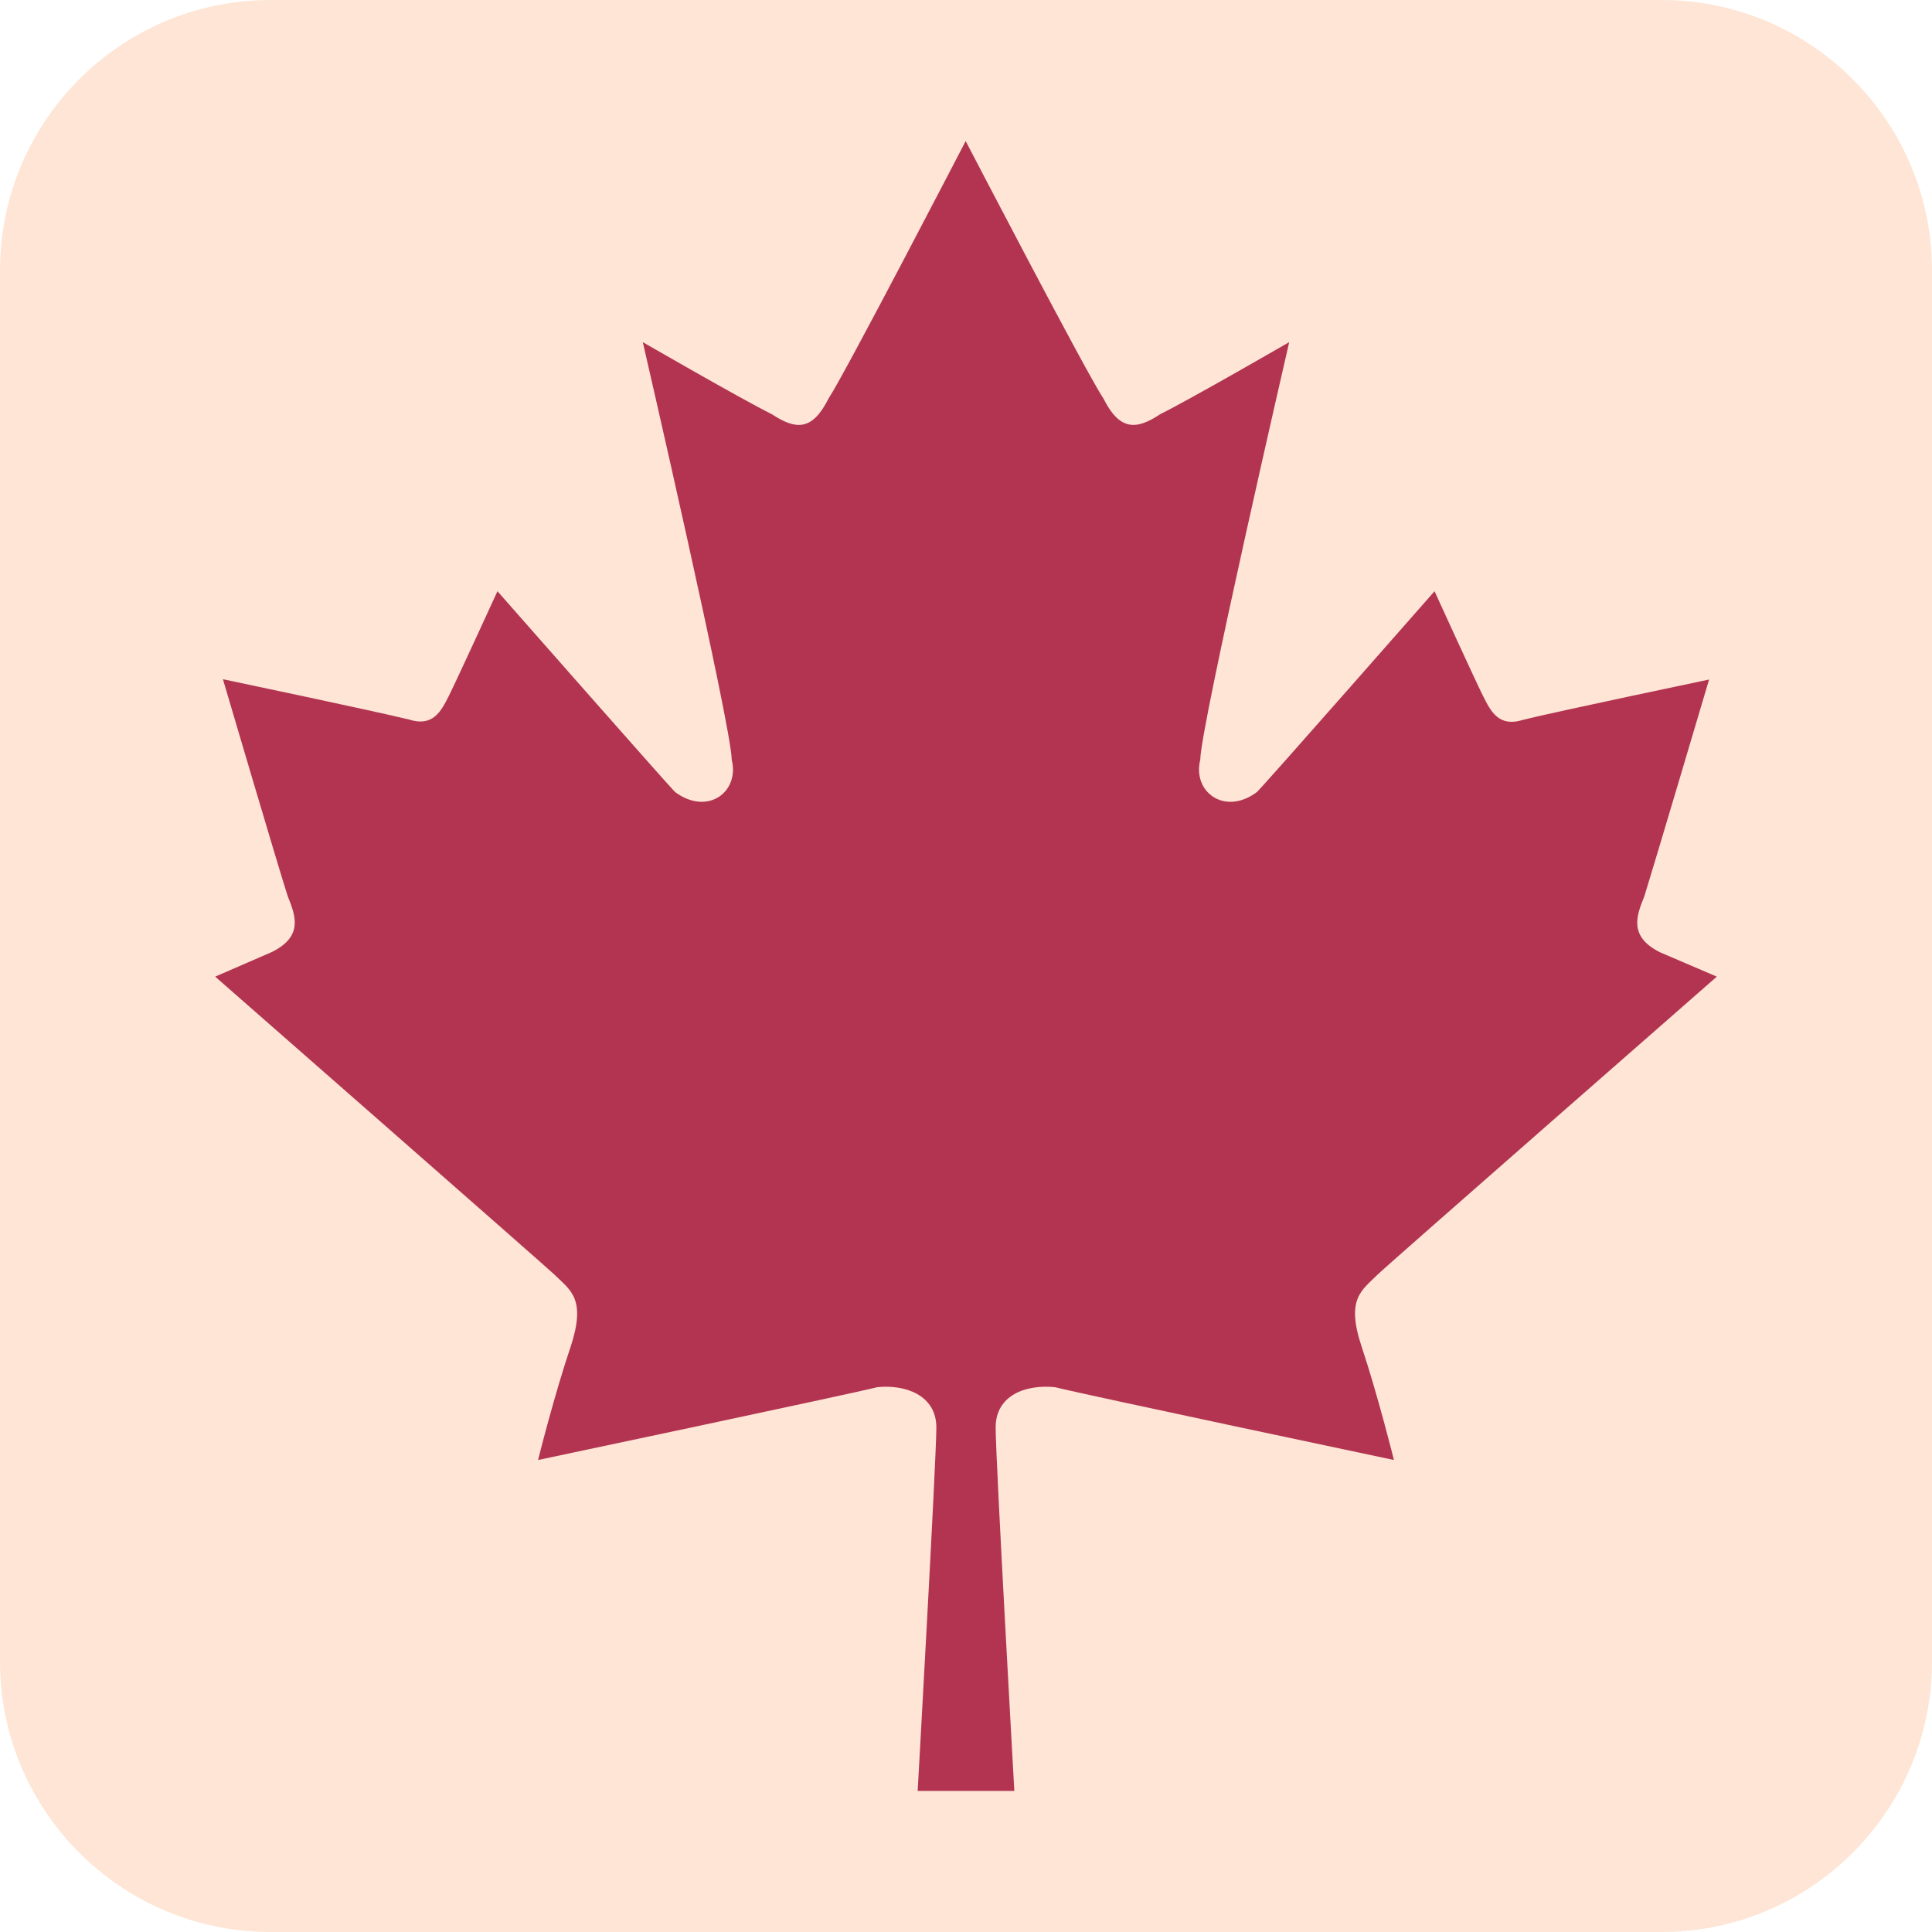
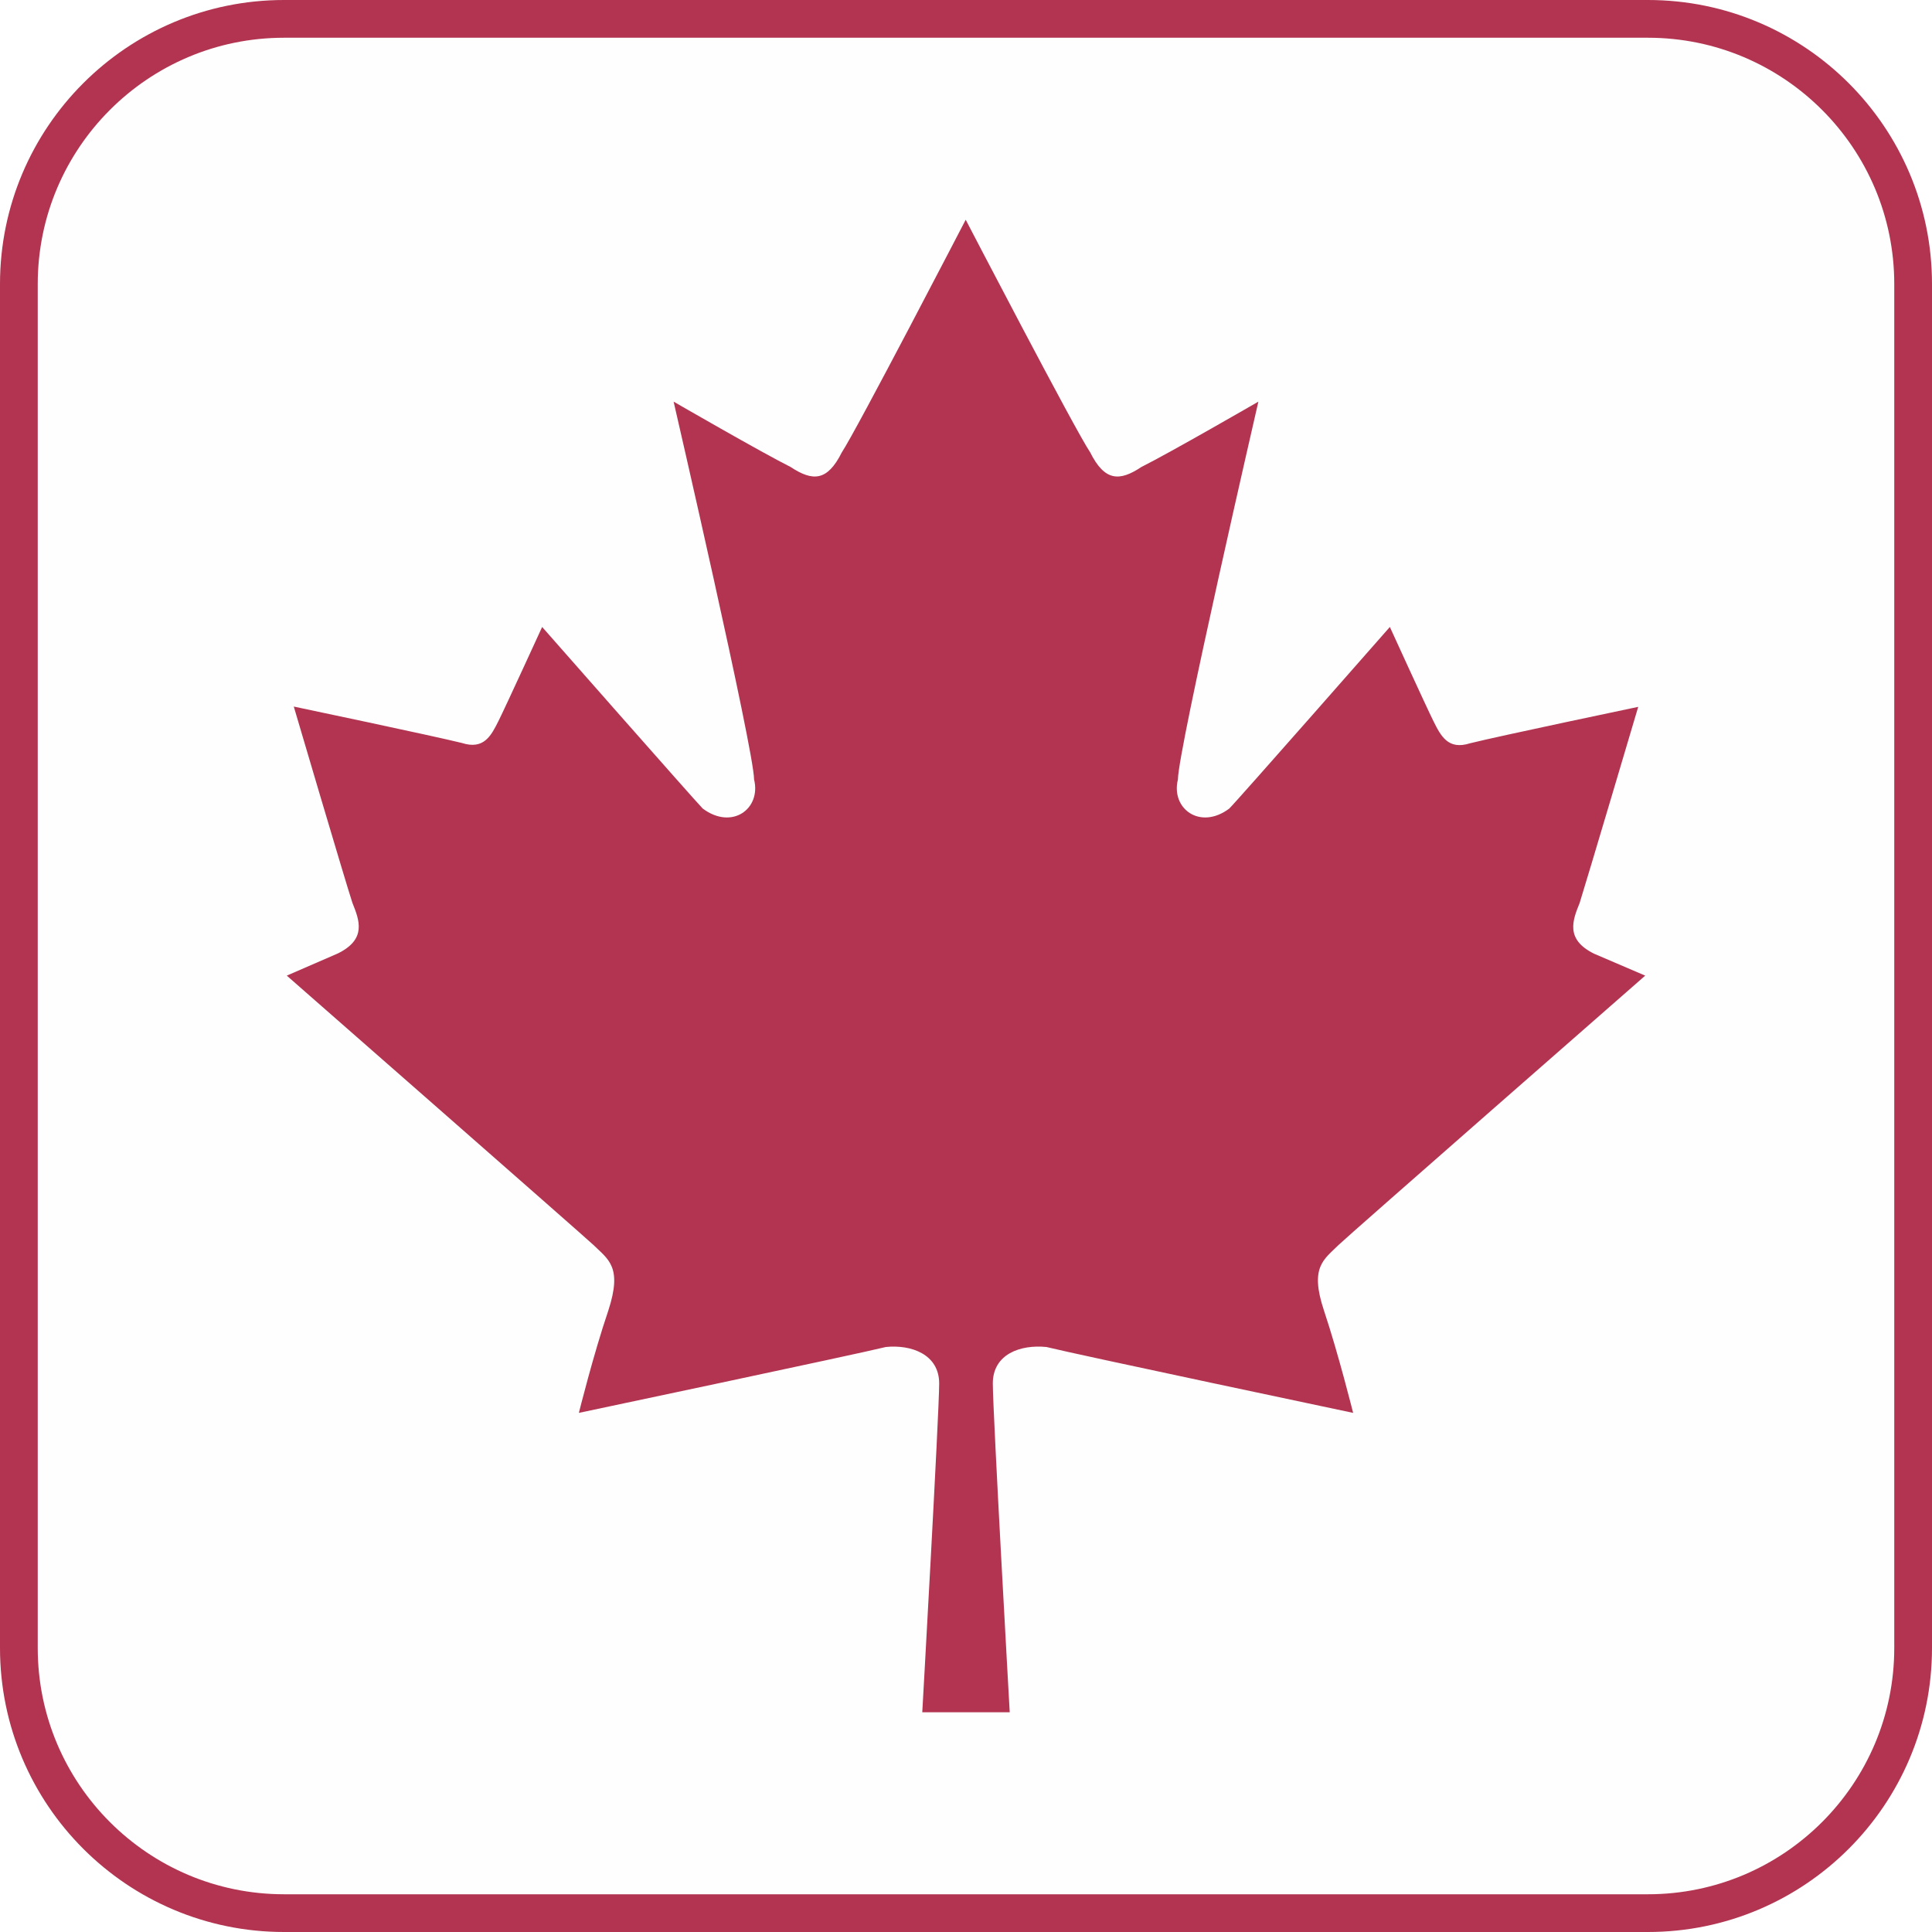
- <svg xmlns="http://www.w3.org/2000/svg" width="100%" height="100%" viewBox="0 0 512 512" version="1.1" xml:space="preserve" style="fill-rule:evenodd;clip-rule:evenodd;stroke-linejoin:round;stroke-miterlimit:2;">
-   <path d="M512,71.68L512,440.32C512,479.881 479.881,512 440.32,512L71.68,512C32.119,512 0,479.881 0,440.32L0,71.68C0,32.119 32.119,0 71.68,0L440.32,0C479.881,0 512,32.119 512,71.68Z" style="fill:rgb(254,222,202);fill-opacity:0.8;" />
-   <g id="fedecan.ca" transform="matrix(0.853968,0,0,0.853968,37.3841,37.3841)">
+ <svg xmlns="http://www.w3.org/2000/svg" width="100%" height="100%" viewBox="0 0 512 512" version="1.1" xml:space="preserve" style="fill-rule:evenodd;clip-rule:evenodd;stroke-linecap:round;stroke-linejoin:round;stroke-miterlimit:1.5;">
+   <g transform="matrix(0.980469,0,0,0.980469,5,5)">
+     <path d="M512,71.68L512,440.32C512,479.881 479.881,512 440.32,512L71.68,512C32.119,512 0,479.881 0,440.32L0,71.68C0,32.119 32.119,0 71.68,0L440.32,0C479.881,0 512,32.119 512,71.68Z" style="fill:rgb(255,254,254);stroke:rgb(178,52,81);stroke-width:10.2px;" />
+   </g>
+   <g id="fedecan.ca" transform="matrix(0.772532,0,0,0.772532,58.2318,58.2318)">
    <path d="M383.8,351.7C386.3,349.2 489,259.3 489,259.3L471.5,251.8C461.5,246.9 464.1,240.3 466.5,234.4C468.9,226.8 486.6,167.1 486.6,167.1C486.6,167.1 438.9,177.1 428.9,179.6C421.4,182 418.9,177.1 416.4,172.1C413.9,167.1 401.4,139.7 401.4,139.7C401.4,139.7 348.8,199.6 346.3,202C336.3,209.5 326.2,202 328.7,192C328.7,182 356.3,62.4 356.3,62.4C356.3,62.4 326.2,79.8 316.2,84.8C308.7,89.8 303.6,89.8 298.6,79.8C293.5,72.3 255.9,0 255.9,0C255.9,0 218.4,72.3 213.4,79.8C208.4,89.8 203.4,89.8 195.8,84.8C185.8,79.8 155.7,62.4 155.7,62.4C155.7,62.4 183.3,182 183.3,192C185.8,202 175.8,209.5 165.7,202C163.2,199.5 110.6,139.7 110.6,139.7C110.6,139.7 98.1,167 95.6,172C93.1,177 90.6,181.9 83.1,179.5C73,177 25.4,167 25.4,167C25.4,167 43,226.7 45.5,234.3C47.9,240.3 50.5,246.8 40.5,251.7L23,259.3C23,259.3 125.6,349.2 128.2,351.7C133.3,356.7 138.2,359.2 133.3,374.2C128.2,389.2 123.2,409.3 123.2,409.3C123.2,409.3 218.4,389.2 228.5,386.7C237.2,385.8 246.8,389.2 246.8,399.2C246.8,409.2 241,512 241,512L271,512C271,512 265.2,409.3 265.2,399.2C265.2,389.1 274.7,385.8 283.6,386.7C293.6,389.2 388.8,409.3 388.8,409.3C388.8,409.3 383.8,389.2 378.8,374.2C373.8,359.2 378.8,356.7 383.8,351.7Z" style="fill:rgb(178,52,81);fill-rule:nonzero;" />
  </g>
</svg>
